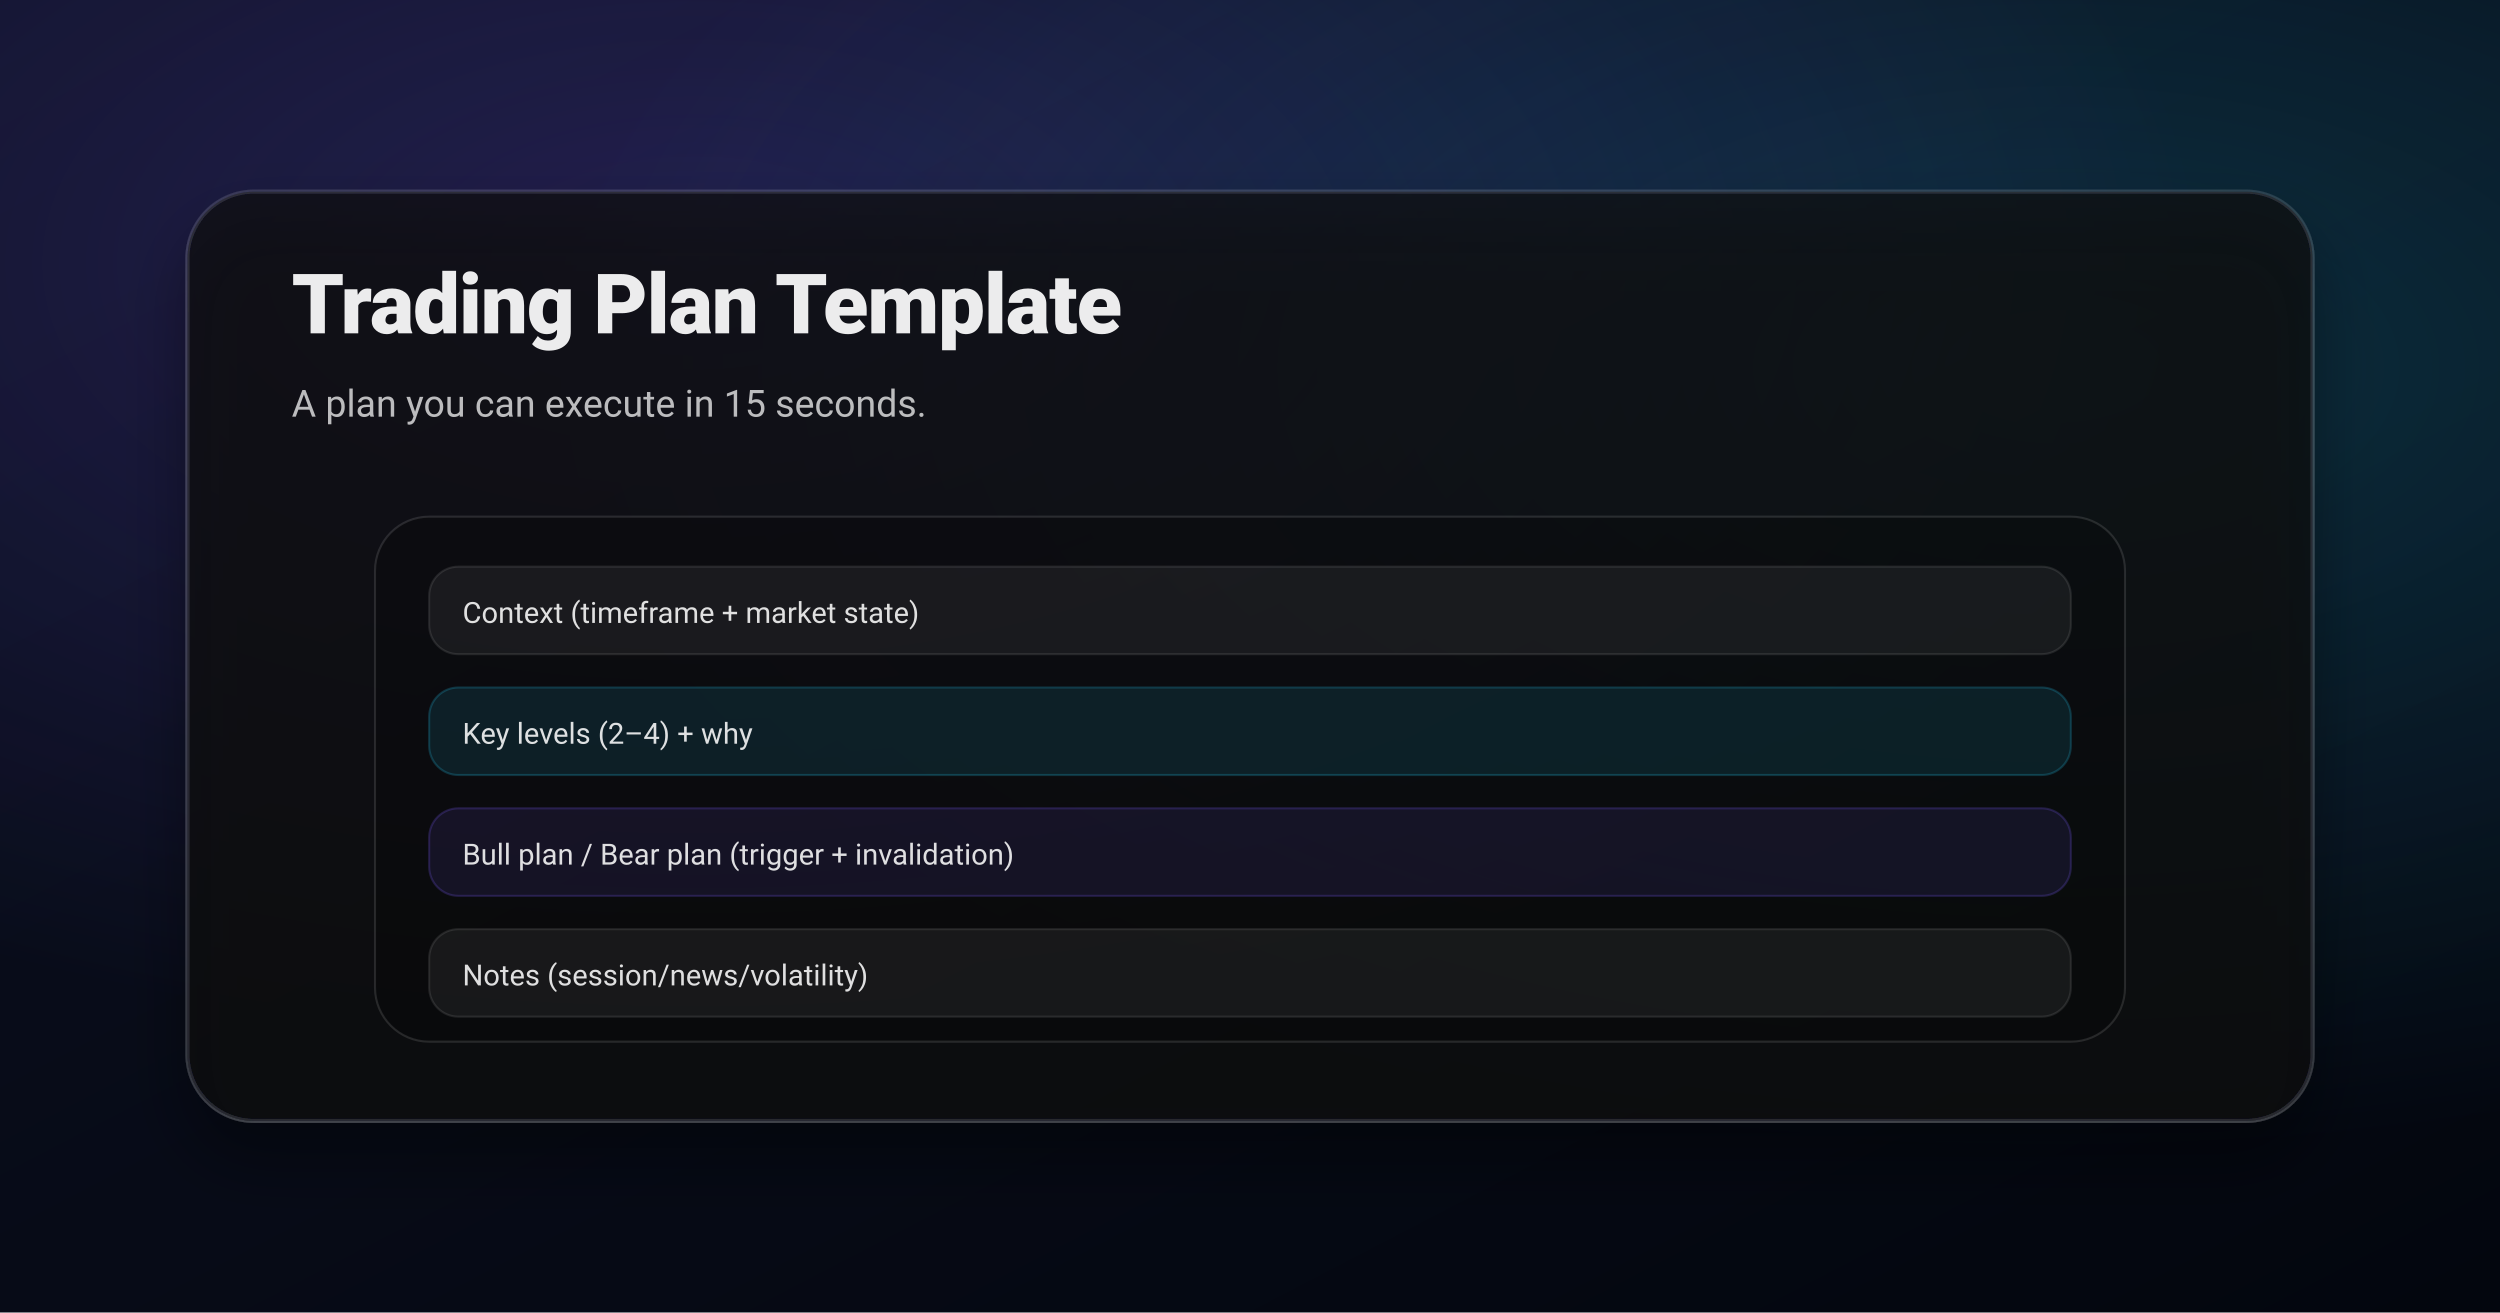
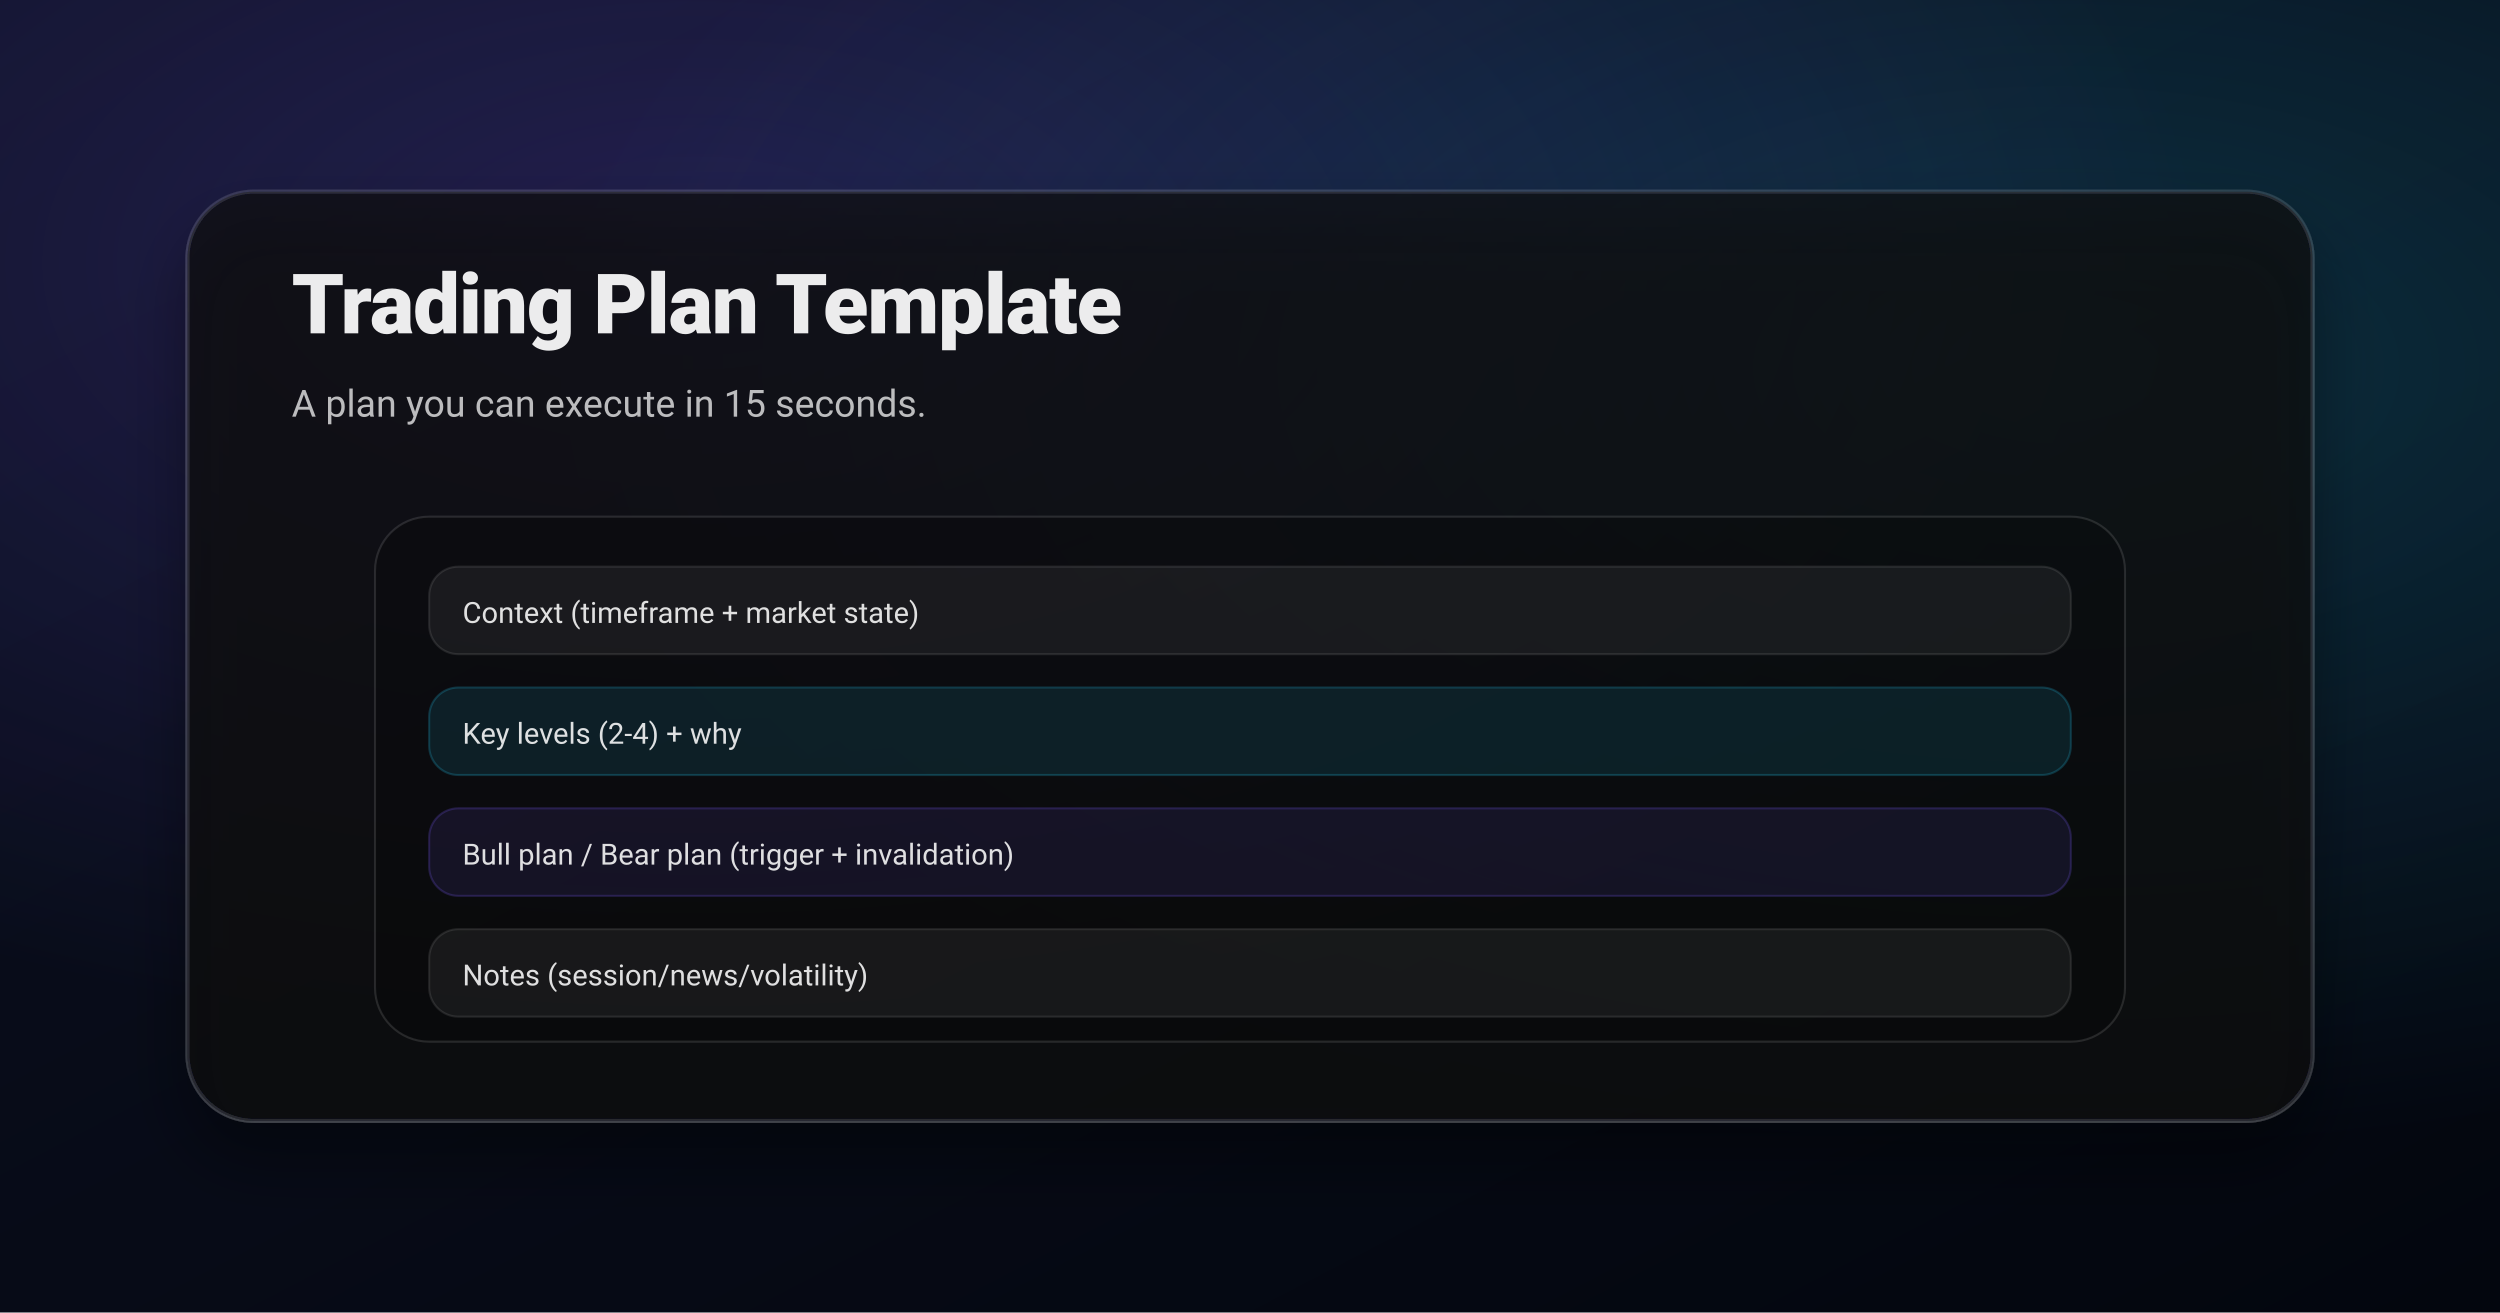
<svg xmlns="http://www.w3.org/2000/svg" width="1200" height="630" viewBox="0 0 1200 630">
  <defs>
    <linearGradient id="bg" x1="0" y1="0" x2="1" y2="1">
      <stop offset="0" stop-color="#0b1020" />
      <stop offset="1" stop-color="#03060e" />
    </linearGradient>
    <radialGradient id="g1" cx="28%" cy="20%" r="60%">
      <stop offset="0" stop-color="#7c5cff" stop-opacity="0.22" />
      <stop offset="1" stop-color="#7c5cff" stop-opacity="0" />
    </radialGradient>
    <radialGradient id="g2" cx="82%" cy="28%" r="60%">
      <stop offset="0" stop-color="#27d4ff" stop-opacity="0.18" />
      <stop offset="1" stop-color="#27d4ff" stop-opacity="0" />
    </radialGradient>
    <filter id="shadow" x="-20%" y="-20%" width="140%" height="140%">
      <feDropShadow dx="0" dy="18" stdDeviation="16" flood-color="#000" flood-opacity="0.55" />
    </filter>
  </defs>
  <rect width="1200" height="630" fill="url(#bg)" />
  <rect width="1200" height="630" fill="url(#g1)" />
  <rect width="1200" height="630" fill="url(#g2)" />
  <g filter="url(#shadow)">
    <rect x="90" y="92" width="1020" height="446" rx="32" fill="rgba(10,12,18,0.72)" stroke="rgba(255,255,255,0.12)" stroke-width="2" />
  </g>
  <g transform="translate(140 160)" font-family="ui-sans-serif, system-ui, -apple-system, Segoe UI, Roboto, Helvetica, Arial">
    <text x="0" y="0" font-size="40" font-weight="800" fill="rgba(255,255,255,0.92)" letter-spacing="-0.5">Trading Plan Template</text>
    <text x="0" y="40" font-size="18" fill="rgba(255,255,255,0.72)">A plan you can execute in 15 seconds.</text>
  </g>
  <g transform="translate(180 248)" font-family="ui-sans-serif, system-ui, -apple-system, Segoe UI, Roboto, Helvetica, Arial">
    <rect x="0" y="0" width="840" height="252" rx="26" fill="rgba(0,0,0,0.22)" stroke="rgba(255,255,255,0.12)" />
    <g transform="translate(26 24)">
      <rect x="0" y="0" width="788" height="42" rx="14" fill="rgba(255,255,255,0.06)" stroke="rgba(255,255,255,0.10)" />
      <text x="16" y="27" font-size="14" fill="rgba(255,255,255,0.86)">Context (timeframe + market state)</text>
      <rect x="0" y="58" width="788" height="42" rx="14" fill="rgba(39,212,255,0.10)" stroke="rgba(39,212,255,0.20)" />
-       <text x="16" y="85" font-size="14" fill="rgba(255,255,255,0.86)">Key levels (2–4) + why</text>
+       <text x="16" y="85" font-size="14" fill="rgba(255,255,255,0.86)">Key levels (2-4) + why</text>
      <rect x="0" y="116" width="788" height="42" rx="14" fill="rgba(124,92,255,0.10)" stroke="rgba(124,92,255,0.22)" />
      <text x="16" y="143" font-size="14" fill="rgba(255,255,255,0.86)">Bull plan / Bear plan (trigger + invalidation)</text>
      <rect x="0" y="174" width="788" height="42" rx="14" fill="rgba(255,255,255,0.06)" stroke="rgba(255,255,255,0.10)" />
      <text x="16" y="201" font-size="14" fill="rgba(255,255,255,0.86)">Notes (session/news/volatility)</text>
    </g>
  </g>
</svg>
